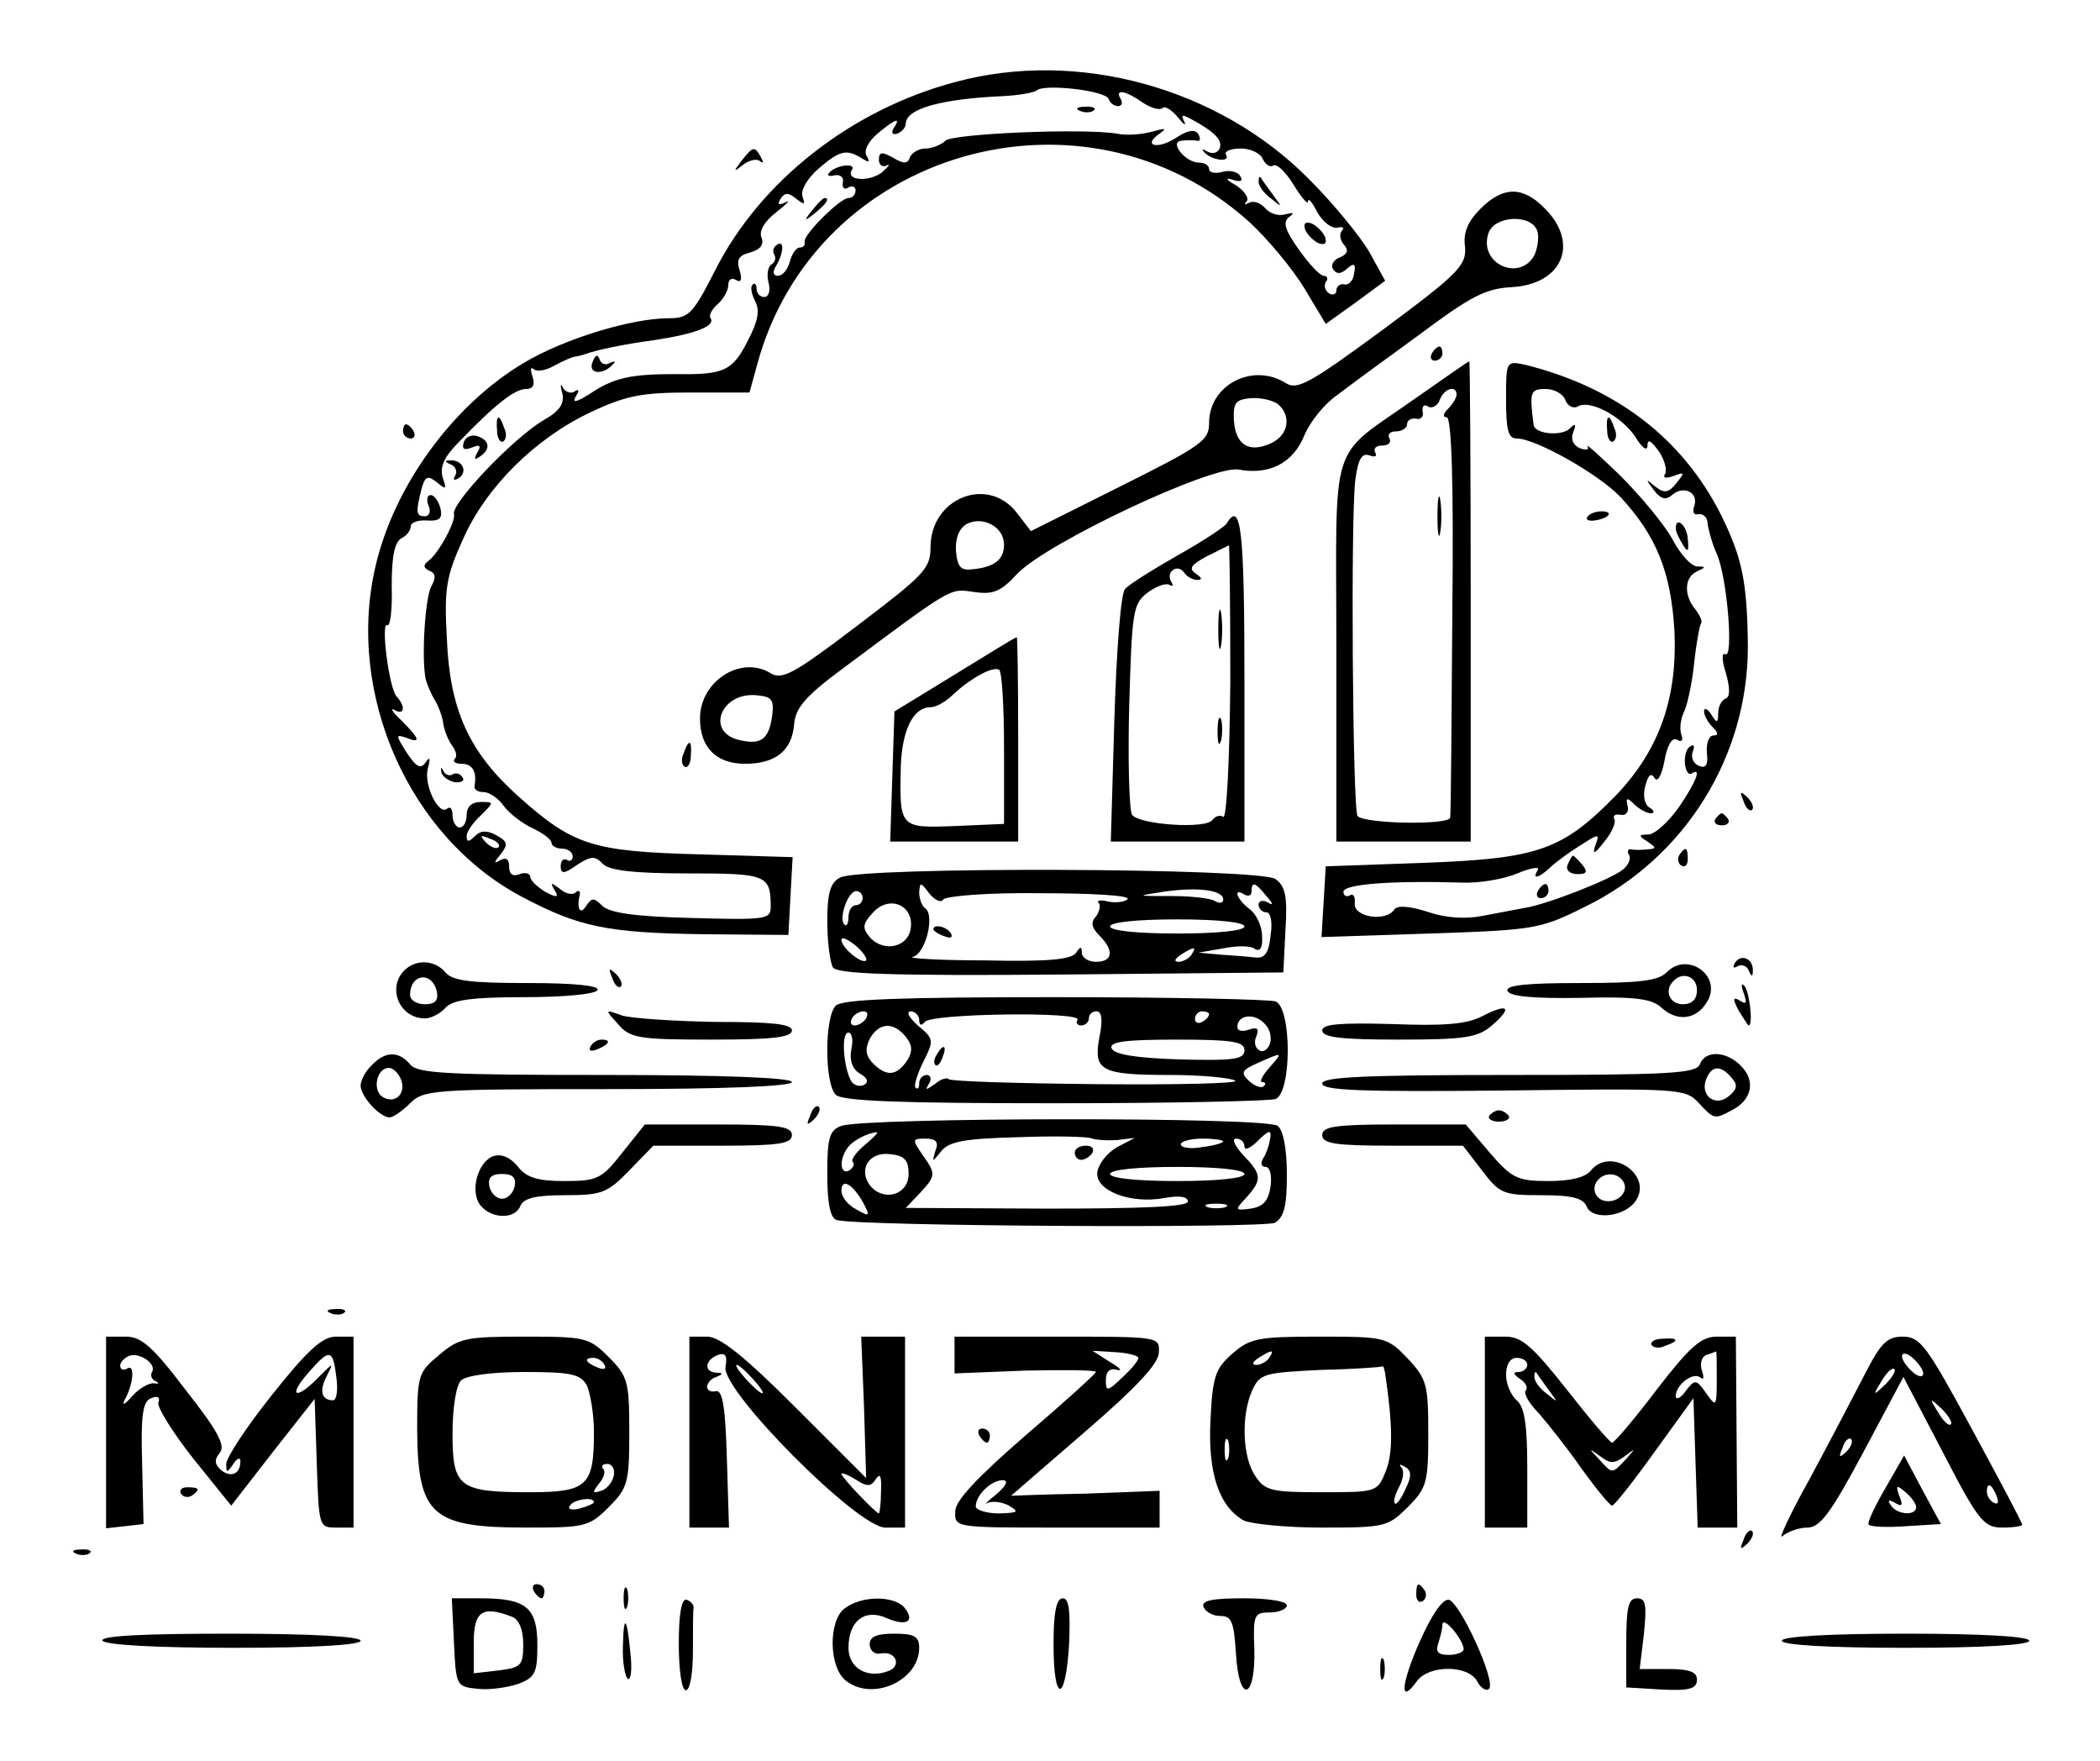
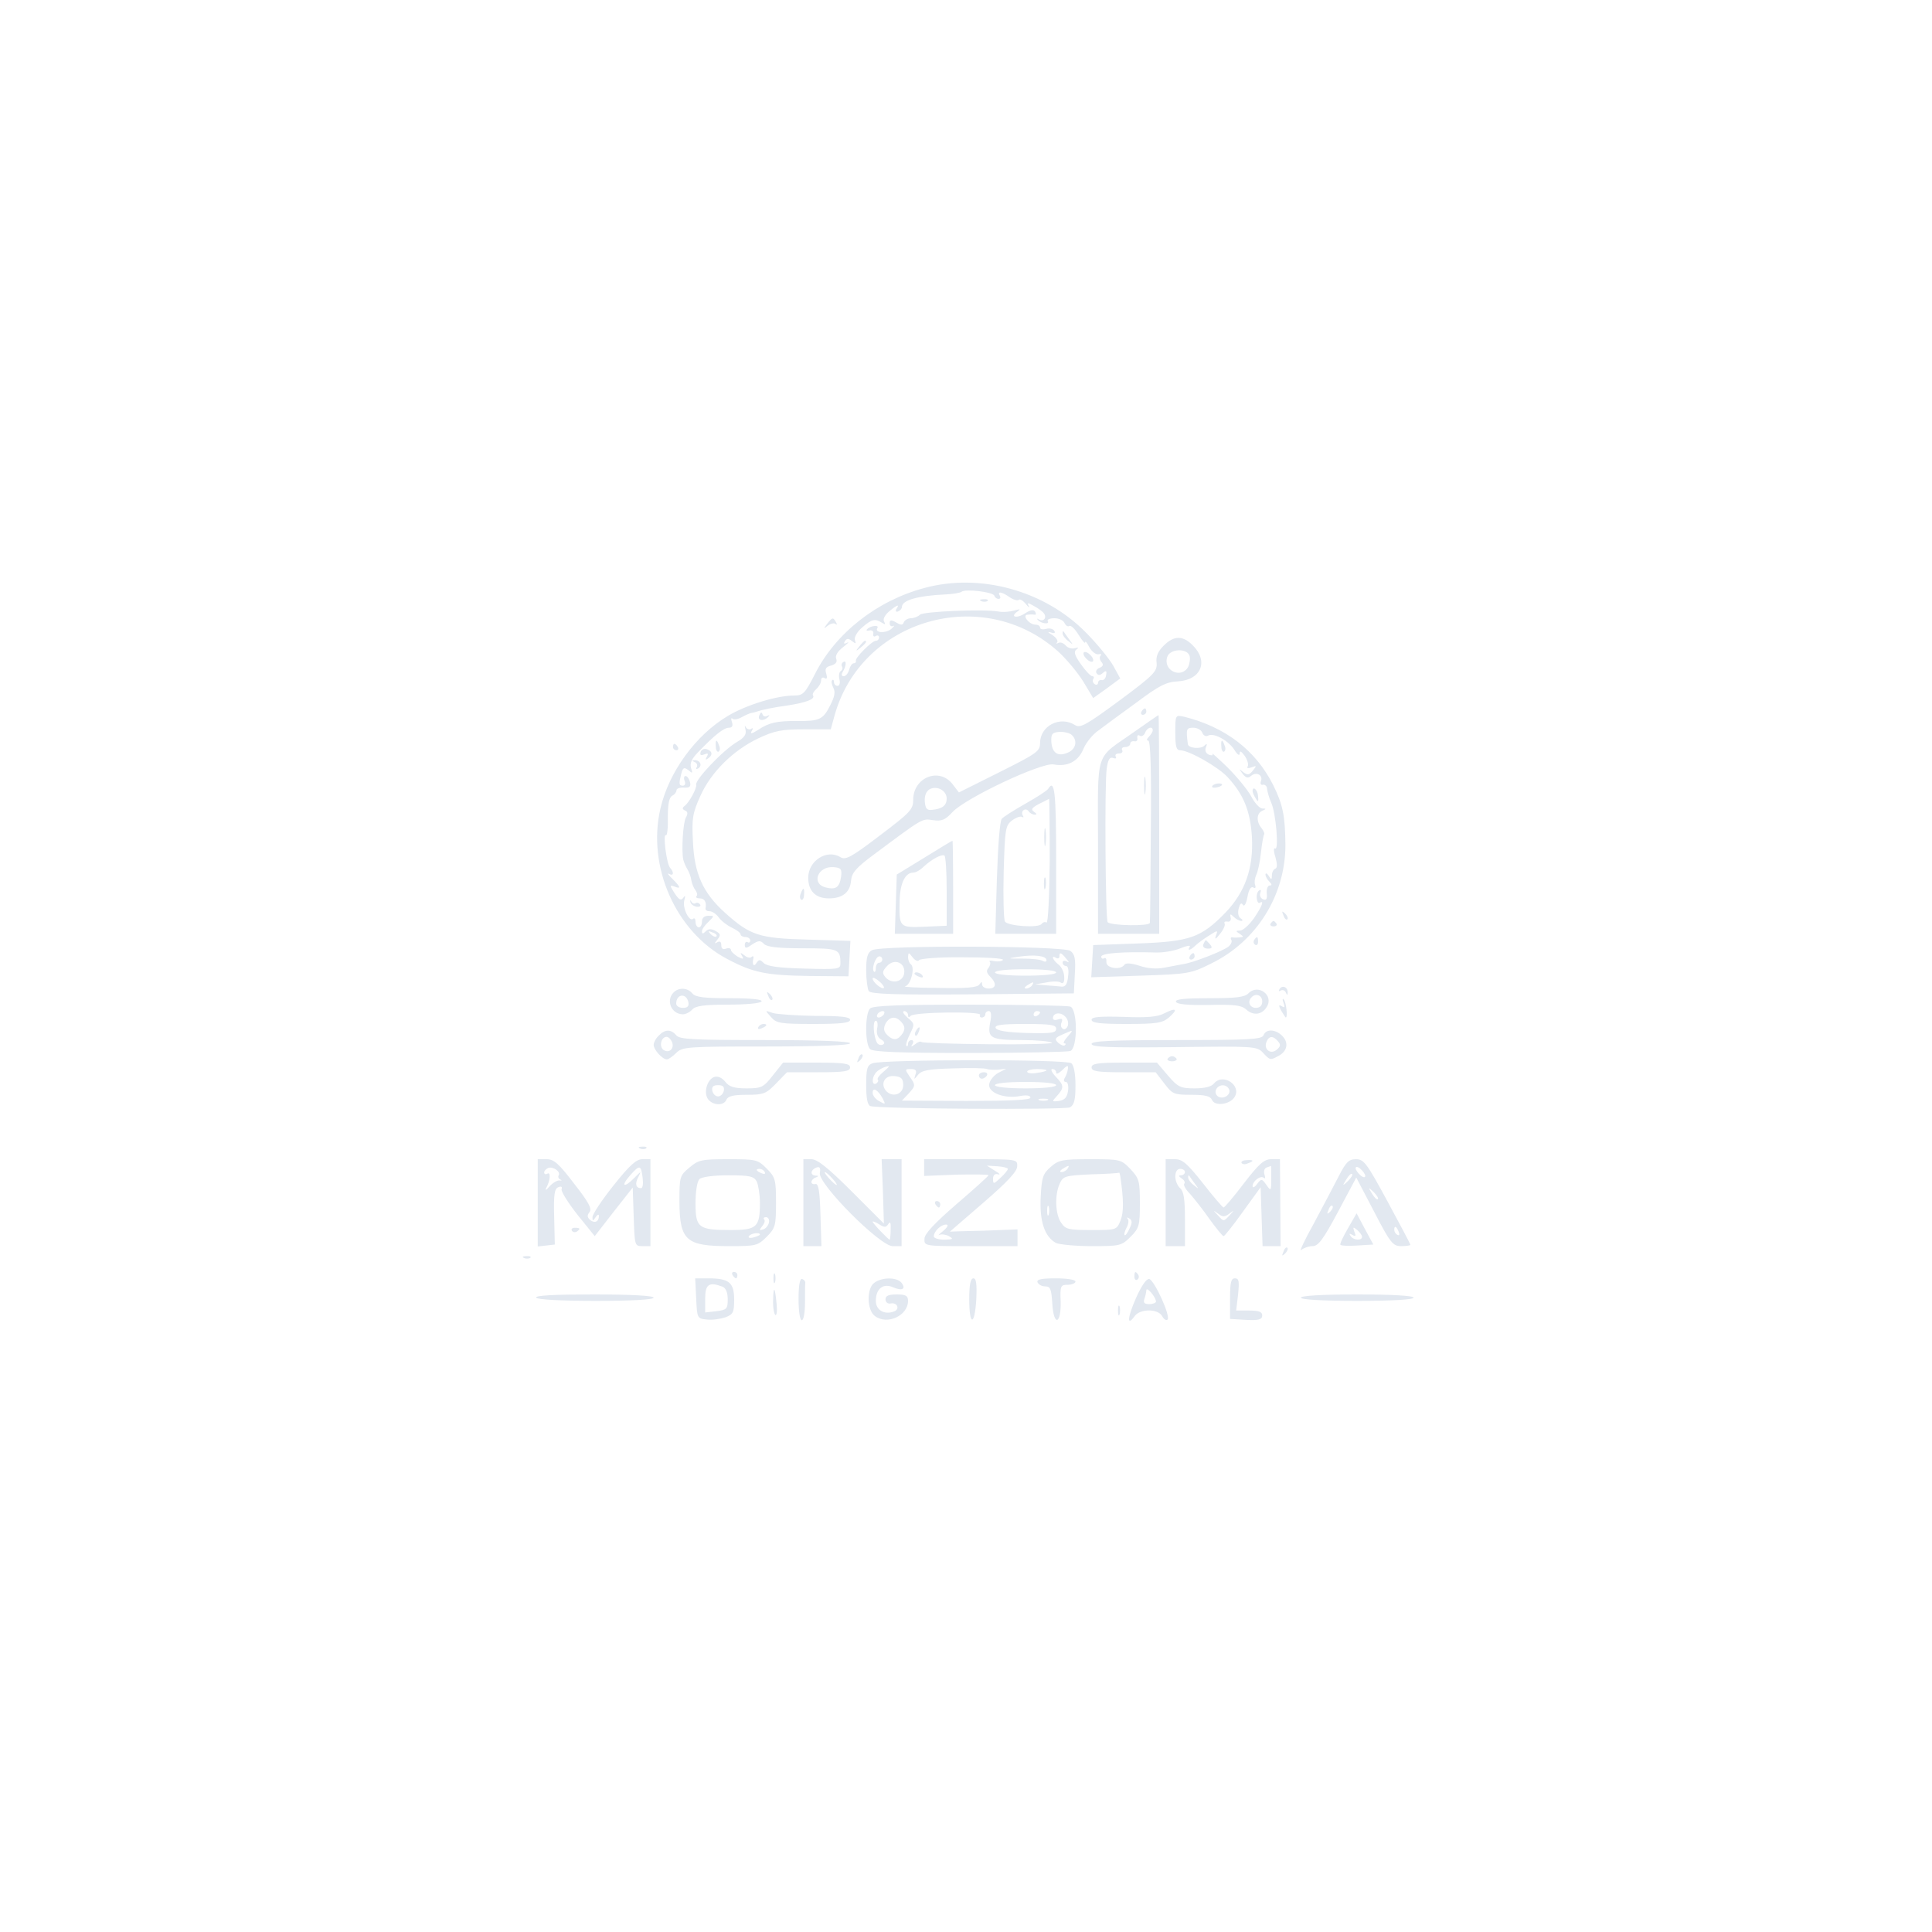
- <svg xmlns="http://www.w3.org/2000/svg" version="1.0" width="297pt" height="249pt" viewBox="152 171 297 249" preserveAspectRatio="xMidYMid meet">
-   <g transform="translate(0,600) scale(0.1,-0.1)" fill="#000000" stroke="none">
+ <svg xmlns="http://www.w3.org/2000/svg" version="1.0" width="600pt" height="600pt" viewBox="0 0 600 600" preserveAspectRatio="xMidYMid meet">
+   <g transform="translate(0,600) scale(0.1,-0.1)" fill="#E2E8F0" stroke="none">
    <path d="M2871 4174 c-147 -39 -276 -140 -340 -267 -31 -61 -37 -67 -65 -67 -53 0 -148 -29 -205 -63 -101 -60 -184 -175 -210 -288 -42 -181 48 -383 207 -467 81 -43 121 -51 257 -53 l120 -1 3 55 3 55 -133 4 c-151 4 -178 13 -256 83 -69 62 -96 122 -100 222 -4 71 -1 88 23 141 33 74 102 142 180 179 51 24 73 28 143 28 l82 0 11 40 c82 303 462 412 696 201 26 -24 61 -66 78 -94 l30 -50 42 30 42 31 -22 40 c-12 21 -50 68 -85 103 -128 130 -328 185 -501 138z m217 -24 c2 -6 8 -10 13 -10 6 0 7 5 4 10 -9 15 7 12 31 -5 12 -8 24 -11 28 -8 3 4 13 -2 22 -13 8 -10 12 -13 9 -6 -6 11 -3 11 16 0 13 -7 27 -17 31 -23 10 -13 -1 -27 -15 -19 -7 4 -8 3 -4 -1 10 -12 38 -15 31 -4 -3 5 6 9 21 9 14 0 28 -7 31 -15 4 -8 10 -12 15 -9 5 3 18 -10 29 -28 11 -18 20 -28 20 -23 0 6 6 -1 13 -15 8 -14 20 -23 28 -22 8 2 11 0 7 -4 -4 -4 -3 -13 2 -19 8 -9 6 -14 -5 -19 -9 -3 -13 -11 -10 -16 5 -8 11 -8 20 0 10 9 13 7 10 -7 -1 -10 -8 -17 -14 -15 -6 1 -11 -3 -11 -9 0 -5 -5 -7 -10 -4 -6 4 -8 11 -5 16 4 5 2 9 -3 9 -5 0 -21 17 -35 37 -20 28 -23 39 -14 46 8 6 7 7 -5 4 -9 -3 -22 1 -28 8 -7 8 -17 12 -24 8 -6 -3 -7 -2 -3 2 4 5 -3 15 -15 23 -14 8 -16 11 -5 8 11 -4 16 -2 11 5 -3 6 -15 9 -25 6 -11 -3 -19 -1 -19 4 0 5 -6 9 -14 9 -20 0 -43 30 -25 31 8 1 18 1 22 0 5 -1 5 3 2 9 -5 8 -15 6 -32 -5 -26 -17 -48 -11 -23 6 11 8 8 8 -10 3 -14 -4 -36 -6 -50 -3 -49 8 -233 0 -243 -10 -6 -6 -19 -11 -28 -11 -10 0 -19 -6 -22 -12 -3 -10 -9 -10 -24 -1 -16 9 -20 8 -20 -3 0 -7 5 -11 11 -8 6 3 3 -1 -7 -10 -19 -14 -52 -11 -42 4 6 10 -22 7 -32 -4 -4 -4 -1 -6 7 -4 8 2 14 -3 12 -10 -1 -8 2 -11 8 -7 5 3 10 1 10 -4 0 -6 -4 -11 -10 -11 -12 0 -65 -53 -62 -62 1 -5 -2 -8 -7 -8 -5 0 -11 -9 -14 -20 -3 -11 -10 -20 -17 -20 -6 0 -8 5 -3 13 11 18 13 38 2 31 -5 -3 -7 -9 -4 -14 3 -5 1 -11 -4 -14 -5 -3 -7 -15 -4 -26 3 -11 0 -20 -6 -20 -6 0 -11 5 -11 12 0 6 -3 9 -6 5 -3 -3 -1 -13 4 -23 7 -13 4 -28 -10 -55 -22 -44 -34 -49 -103 -48 -63 0 -87 -5 -121 -28 -19 -12 -25 -13 -20 -4 6 9 5 12 -2 7 -5 -3 -13 0 -16 6 -3 7 -4 4 -1 -7 4 -15 -3 -26 -26 -39 -44 -26 -131 -118 -127 -133 3 -10 -22 -56 -36 -66 -8 -6 -7 -10 1 -14 9 -3 10 -10 3 -22 -9 -17 -14 -102 -8 -131 2 -8 8 -22 13 -30 5 -8 11 -24 12 -34 2 -11 8 -25 13 -31 5 -7 7 -15 3 -18 -3 -4 1 -7 10 -7 15 0 22 -11 18 -32 0 -5 5 -8 13 -8 8 0 21 -9 28 -19 8 -11 26 -25 41 -32 15 -7 27 -16 27 -21 0 -4 7 -8 15 -8 8 0 15 -5 15 -11 0 -5 -4 -8 -8 -5 -5 3 -9 -1 -9 -9 0 -11 5 -11 23 2 20 13 26 13 37 1 10 -9 44 -13 120 -13 111 0 117 -2 117 -47 0 -18 -6 -19 -112 -16 -80 2 -115 7 -126 17 -12 12 -15 12 -23 0 -8 -13 -14 -5 -9 16 1 5 -2 7 -6 3 -4 -4 -14 -2 -22 5 -13 10 -14 9 -8 -1 7 -11 4 -12 -13 -3 -11 7 -21 16 -21 21 0 5 -7 7 -15 4 -10 -4 -15 0 -15 11 0 10 -4 13 -12 9 -10 -6 -10 -4 0 8 11 14 10 18 -6 27 -13 7 -22 7 -30 -1 -9 -9 -12 -9 -12 0 0 6 9 19 20 29 19 19 19 19 0 19 -13 0 -20 -7 -20 -18 0 -10 -4 -18 -10 -18 -5 0 -10 8 -10 17 0 9 -3 13 -7 10 -12 -12 -34 33 -28 56 4 15 3 18 -3 9 -7 -10 -13 -7 -27 14 -15 24 -16 26 -1 21 22 -9 20 -2 -6 24 -13 12 -17 19 -10 15 14 -8 16 5 3 19 -11 12 -23 108 -13 101 4 -2 7 23 6 56 0 41 4 62 14 67 8 4 13 12 13 17 0 5 10 9 23 8 18 -1 22 3 19 17 -3 11 -9 19 -14 19 -5 0 -6 -7 -3 -15 4 -8 1 -15 -5 -15 -13 0 -13 6 -5 38 5 19 9 20 22 10 13 -11 14 -10 8 7 -4 15 2 29 23 50 51 53 79 75 95 75 10 0 13 6 9 18 -3 9 -3 14 2 10 4 -4 17 -2 29 5 11 6 26 13 31 13 6 1 12 3 15 4 14 5 50 13 95 19 59 9 87 20 80 31 -3 4 2 13 10 20 8 7 15 19 15 27 0 8 5 11 11 7 7 -4 9 0 5 14 -5 15 -1 21 15 25 14 4 20 11 16 21 -4 9 4 23 21 36 15 12 21 18 13 14 -10 -5 -12 -3 -7 5 6 9 11 9 22 0 12 -9 13 -9 9 3 -3 8 6 25 22 39 30 26 40 29 62 15 10 -6 12 -6 7 3 -5 7 1 20 15 32 25 21 34 24 23 8 -4 -7 -2 -10 5 -8 7 3 12 9 12 14 0 21 49 35 136 39 23 1 45 5 49 8 10 10 98 0 102 -12z m-863 -1058 c-3 -3 -11 0 -18 7 -9 10 -8 11 6 5 10 -3 15 -9 12 -12z" />
    <path d="M3048 4133 c7 -3 16 -2 19 1 4 3 -2 6 -13 5 -11 0 -14 -3 -6 -6z" />
    <path d="M3300 4033 c0 -6 8 -17 18 -24 16 -13 16 -13 2 6 -8 11 -16 22 -17 24 -2 2 -3 0 -3 -6z" />
    <path d="M2669 3993 c-13 -16 -12 -17 4 -4 16 13 21 21 13 21 -2 0 -10 -8 -17 -17z" />
    <path d="M3366 3965 c3 -7 12 -16 19 -19 9 -3 12 0 9 9 -3 7 -12 16 -19 19 -9 3 -12 0 -9 -9z" />
    <path d="M2358 3778 c-7 -17 15 -19 29 -3 4 4 3 5 -4 2 -6 -4 -13 -2 -15 5 -3 8 -6 6 -10 -4z" />
    <path d="M2223 3681 c0 -11 5 -18 9 -15 4 3 5 11 1 19 -7 21 -12 19 -10 -4z" />
    <path d="M2176 3665 c-3 -10 0 -12 11 -8 12 5 14 3 8 -7 -5 -9 -4 -11 3 -6 16 10 15 23 -2 29 -8 3 -17 0 -20 -8z" />
    <path d="M2158 3633 c6 -2 9 -10 6 -15 -4 -7 -2 -8 5 -4 13 9 5 26 -12 25 -9 0 -8 -2 1 -6z" />
    <path d="M2144 3199 c1 -7 10 -13 19 -15 9 -1 15 2 11 7 -3 5 -9 7 -14 4 -4 -3 -11 0 -13 5 -3 6 -4 5 -3 -1z" />
    <path d="M2569 4063 c-12 -16 -12 -17 2 -6 9 7 20 9 24 5 5 -4 5 -1 1 6 -9 16 -11 15 -27 -5z" />
    <path d="M3614 3995 c-18 -18 -25 -34 -22 -54 2 -26 -8 -37 -116 -117 -102 -75 -121 -86 -137 -76 -47 30 -109 -2 -109 -56 0 -25 -10 -32 -126 -90 l-126 -63 -20 26 c-41 53 -122 21 -122 -49 0 -30 -9 -39 -104 -111 -88 -67 -106 -77 -122 -67 -42 26 -100 -11 -100 -64 0 -41 23 -64 64 -64 43 0 66 19 69 55 2 24 15 40 72 82 153 114 148 111 182 106 27 -4 38 0 61 25 41 44 277 155 314 148 43 -8 77 9 93 49 8 19 29 45 47 57 17 13 70 52 117 86 71 53 92 64 129 66 72 4 96 62 47 111 -31 32 -59 32 -91 0z m80 -31 c3 -8 1 -24 -4 -35 -21 -38 -79 -12 -65 31 8 25 60 28 69 4z m-366 -246 c19 -17 14 -44 -11 -55 -31 -14 -50 -2 -52 34 -1 24 3 28 24 30 14 1 32 -3 39 -9z m-388 -198 c0 -21 -13 -32 -45 -35 -16 -2 -21 3 -23 26 -1 18 4 31 15 38 23 12 53 -4 53 -29z m-328 -243 c-5 -33 -16 -41 -48 -33 -46 12 -24 67 25 63 23 -2 26 -6 23 -30z" />
    <path d="M3545 3790 c-3 -5 -1 -10 4 -10 6 0 11 5 11 10 0 6 -2 10 -4 10 -3 0 -8 -4 -11 -10z" />
    <path d="M3525 3729 c-128 -91 -115 -49 -115 -359 l0 -270 95 0 95 0 0 340 c0 187 -1 340 -2 339 -2 0 -34 -23 -73 -50z m55 3 c0 -4 -5 -13 -12 -20 -7 -7 -8 -12 -2 -12 7 0 10 -93 8 -277 -1 -153 -2 -283 -3 -289 -1 -11 -120 -9 -131 2 -7 7 -10 430 -3 477 4 28 9 37 20 33 8 -3 11 -1 8 4 -3 6 1 10 10 10 9 0 13 5 10 10 -3 6 1 10 9 10 9 0 16 5 16 10 0 6 6 9 13 8 6 -2 11 3 9 10 -1 8 2 11 8 7 5 -3 13 1 16 9 6 17 24 22 24 8z" />
    <path d="M3553 3560 c0 -25 2 -35 4 -22 2 12 2 32 0 45 -2 12 -4 2 -4 -23z" />
    <path d="M3650 3725 c0 -43 3 -55 15 -55 27 0 117 -51 147 -83 50 -54 71 -105 76 -187 5 -96 -21 -170 -82 -234 -76 -78 -110 -90 -271 -96 l-140 -5 -3 -50 -3 -50 153 5 c148 5 156 6 220 38 141 69 230 212 230 368 -1 92 -8 125 -38 186 -55 109 -149 180 -276 212 -28 6 -28 6 -28 -49z m84 -1 c3 -8 11 -12 17 -9 17 11 63 -14 82 -43 9 -15 17 -21 17 -12 0 10 5 7 16 -8 8 -12 12 -26 9 -32 -4 -6 1 -7 12 -3 16 6 16 5 4 -10 -11 -14 -17 -15 -30 -5 -14 12 -14 11 -2 -5 10 -13 17 -15 27 -6 16 13 37 2 30 -17 -3 -8 0 -13 6 -11 7 1 13 -5 13 -13 1 -8 6 -28 13 -43 15 -34 24 -150 12 -142 -5 3 -5 -9 1 -27 6 -22 6 -34 -1 -36 -5 -2 -10 -11 -10 -20 0 -15 -2 -15 -10 -2 -5 8 -10 10 -10 4 0 -5 5 -15 12 -22 8 -8 9 -12 1 -12 -6 0 -10 -11 -9 -24 2 -17 -1 -23 -11 -19 -8 3 -12 12 -9 20 3 8 2 11 -3 8 -6 -3 -9 -14 -8 -25 1 -10 5 -16 9 -14 15 10 8 -10 -18 -48 -15 -21 -34 -38 -43 -38 -14 0 -14 -2 -1 -10 13 -9 13 -10 0 -11 -8 -1 -19 -1 -23 0 -5 1 -6 -3 -3 -8 3 -5 -1 -14 -8 -20 -16 -14 -111 -51 -141 -55 -11 -2 -37 -7 -58 -11 -25 -5 -53 -3 -79 6 -25 8 -42 9 -46 3 -12 -18 -57 -11 -56 8 1 10 -2 15 -7 12 -5 -3 -9 0 -9 5 0 11 69 16 168 13 24 -1 59 5 78 13 19 8 32 10 29 5 -9 -14 1 -12 17 3 7 7 26 21 42 31 28 18 29 18 22 0 -4 -13 -1 -12 13 6 11 13 17 28 14 32 -2 5 1 7 9 6 7 -2 12 4 10 12 -3 12 -1 13 9 3 7 -7 18 -13 24 -13 5 0 5 4 -2 8 -7 4 -10 17 -6 31 4 15 8 19 13 11 4 -7 10 3 14 24 4 23 11 34 18 30 6 -4 9 -1 6 7 -3 8 -1 22 3 31 5 9 12 41 15 70 3 29 8 55 10 57 2 2 -2 11 -8 19 -17 20 -16 46 2 54 13 6 13 7 0 7 -9 1 -24 18 -35 39 -11 20 -44 60 -73 89 -29 28 -50 47 -47 42 3 -5 -1 -6 -10 -3 -10 4 -14 13 -10 23 5 12 3 13 -5 5 -11 -11 -49 -8 -51 5 -6 47 -5 51 17 51 12 0 25 -7 28 -16z" />
    <path d="M3793 3681 c0 -11 5 -18 9 -15 4 3 5 11 1 19 -7 21 -12 19 -10 -4z" />
    <path d="M3890 3543 c0 -5 5 -15 10 -23 7 -12 9 -10 7 8 -1 19 -17 33 -17 15z" />
    <path d="M3737 3067 c-3 -7 3 -13 14 -13 13 0 15 3 7 13 -6 7 -12 13 -13 13 -2 0 -5 -6 -8 -13z" />
    <path d="M3695 3030 c-3 -5 -1 -10 4 -10 6 0 11 5 11 10 0 6 -2 10 -4 10 -3 0 -8 -4 -11 -10z" />
    <path d="M2090 3680 c0 -5 5 -10 11 -10 5 0 7 5 4 10 -3 6 -8 10 -11 10 -2 0 -4 -4 -4 -10z" />
    <path d="M3765 3559 c-3 -4 2 -6 10 -5 21 3 28 13 10 13 -9 0 -18 -4 -20 -8z" />
    <path d="M3255 3550 c-3 -5 -35 -26 -69 -45 -35 -20 -69 -41 -75 -48 -6 -7 -12 -88 -15 -185 l-5 -172 94 0 95 0 0 230 c0 211 -5 253 -25 220z m5 -225 c-1 -107 -5 -193 -10 -190 -5 3 -11 1 -15 -4 -8 -14 -105 -7 -114 7 -4 7 -6 76 -4 154 4 133 5 144 26 160 12 9 26 14 31 11 5 -3 6 -1 2 5 -3 6 -2 13 3 16 5 4 12 2 16 -4 3 -5 12 -10 18 -10 8 0 7 3 -2 9 -10 7 -7 12 15 24 16 8 30 15 32 16 1 1 2 -87 2 -194z" />
    <path d="M3243 3400 c0 -25 2 -35 4 -22 2 12 2 32 0 45 -2 12 -4 2 -4 -23z" />
    <path d="M3242 3255 c0 -16 2 -22 5 -12 2 9 2 23 0 30 -3 6 -5 -1 -5 -18z" />
    <path d="M2870 3336 l-85 -52 -3 -92 -3 -92 91 0 90 0 0 145 c0 80 -1 145 -2 144 -2 0 -41 -24 -88 -53z m70 -104 l0 -107 -69 -3 c-79 -3 -79 -3 -77 85 2 52 18 83 42 83 8 0 22 8 32 18 26 24 56 40 65 35 4 -2 7 -52 7 -111z" />
    <path d="M2487 3225 c-4 -8 -3 -16 1 -19 4 -3 9 4 9 15 2 23 -3 25 -10 4z" />
    <path d="M3986 3157 c3 -10 9 -15 12 -12 3 3 0 11 -7 18 -10 9 -11 8 -5 -6z" />
    <path d="M3946 3132 c-3 -5 1 -9 9 -9 8 0 12 4 9 9 -3 4 -7 8 -9 8 -2 0 -6 -4 -9 -8z" />
    <path d="M3895 3081 c-3 -5 -2 -12 3 -15 5 -3 9 1 9 9 0 17 -3 19 -12 6z" />
    <path d="M2708 3049 c-14 -7 -18 -23 -18 -62 0 -29 4 -58 8 -65 7 -9 78 -12 323 -10 l314 3 3 60 c3 47 0 62 -14 72 -22 16 -589 18 -616 2z m146 -31 c3 5 64 10 136 9 71 0 127 -3 125 -8 -3 -4 -15 -6 -27 -4 -11 3 -18 2 -14 -2 3 -3 1 -12 -4 -19 -8 -8 -6 -16 5 -27 21 -21 19 -37 -5 -37 -11 0 -20 6 -20 13 0 9 -2 9 -8 0 -6 -10 -42 -13 -128 -11 -65 0 -112 3 -103 5 18 4 32 60 17 69 -4 3 -8 13 -8 22 1 15 2 15 14 -1 8 -10 17 -14 20 -9z m396 0 c0 -5 -5 -6 -12 -2 -6 4 -34 7 -62 7 -49 0 -50 0 -11 6 47 7 85 3 85 -11z m61 5 c10 -11 10 -14 2 -9 -7 4 -13 2 -13 -3 0 -6 5 -11 11 -11 6 0 9 -14 6 -32 -2 -24 -8 -33 -20 -32 -9 1 -32 3 -49 4 l-33 3 35 6 c19 4 40 4 45 -1 7 -4 11 2 10 18 0 14 -8 31 -17 38 -19 14 -25 32 -8 21 6 -3 10 -1 10 4 0 15 5 14 21 -6z m-571 -3 c0 -5 -4 -10 -10 -10 -5 0 -10 -7 -10 -17 0 -9 -3 -14 -6 -10 -8 8 5 47 17 47 5 0 9 -4 9 -10z m68 -43 c-4 -27 -39 -34 -58 -12 -11 13 -10 19 5 35 23 25 58 10 53 -23z m472 3 c0 -6 -38 -10 -95 -10 -57 0 -95 4 -95 10 0 6 38 10 95 10 57 0 95 -4 95 -10z m-535 -48 c-6 -6 -35 18 -35 29 0 5 9 1 20 -8 11 -9 17 -19 15 -21z m460 8 c-3 -5 -12 -10 -18 -10 -7 0 -6 4 3 10 19 12 23 12 15 0z" />
    <path d="M2840 2976 c0 -2 7 -7 16 -10 8 -3 12 -2 9 4 -6 10 -25 14 -25 6z" />
    <path d="M3974 2929 c-4 -7 -3 -9 4 -5 5 3 13 0 15 -6 4 -9 6 -10 6 -1 1 17 -16 25 -25 12z" />
    <path d="M2092 2918 c-25 -25 -7 -68 29 -68 9 0 22 7 29 15 10 11 36 15 111 15 54 0 101 4 104 10 4 6 -31 10 -98 10 -81 0 -107 3 -117 15 -15 18 -42 19 -58 3z m46 -31 c2 -12 -3 -17 -17 -17 -12 0 -21 6 -21 13 0 31 32 34 38 4z" />
    <path d="M3877 2915 c-12 -12 -39 -15 -122 -15 -75 0 -106 -3 -103 -11 3 -8 36 -11 102 -10 79 2 102 -1 116 -14 22 -20 49 -17 64 8 23 36 -27 73 -57 42z m43 -25 c0 -13 -7 -20 -20 -20 -19 0 -27 20 -13 33 13 14 33 6 33 -13z" />
    <path d="M2386 2907 c3 -10 9 -15 12 -12 3 3 0 11 -7 18 -10 9 -11 8 -5 -6z" />
    <path d="M3986 2886 c5 -14 4 -17 -5 -11 -10 6 -11 3 -2 -14 7 -11 13 -21 14 -21 7 0 1 49 -6 56 -4 5 -5 0 -1 -10z" />
    <path d="M2702 2868 c-16 -16 -16 -110 0 -126 9 -9 91 -12 309 -12 164 0 304 3 313 6 23 9 23 129 0 138 -9 3 -149 6 -313 6 -218 0 -300 -3 -309 -12z m43 -18 c-3 -5 -11 -10 -16 -10 -6 0 -7 5 -4 10 3 6 11 10 16 10 6 0 7 -4 4 -10z m75 -2 c0 -8 3 -9 8 -3 8 12 223 15 216 3 -3 -4 0 -8 5 -8 6 0 11 5 11 10 0 6 5 10 11 10 7 0 9 -12 4 -36 -9 -48 1 -54 100 -54 44 0 85 -4 92 -8 6 -4 -81 -6 -194 -5 -113 1 -208 4 -211 7 -3 3 -12 0 -20 -7 -13 -9 -14 -9 -8 1 4 6 2 12 -3 12 -6 0 -11 -5 -11 -12 0 -6 -2 -9 -5 -6 -3 2 2 19 11 37 15 30 15 32 -8 51 -12 11 -17 19 -10 20 6 0 12 -6 12 -12z m410 8 c0 -3 -4 -8 -10 -11 -5 -3 -10 -1 -10 4 0 6 5 11 10 11 6 0 10 -2 10 -4z m86 -42 c-3 -8 -10 -13 -15 -9 -6 3 -8 12 -4 20 4 11 1 13 -11 9 -9 -3 -16 -2 -16 4 0 17 24 20 38 5 8 -7 11 -20 8 -29z m-515 10 c9 -11 10 -20 3 -32 -15 -23 -29 -25 -48 -7 -12 12 -13 21 -6 36 13 23 33 25 51 3z m-77 -18 c-3 -16 2 -28 12 -34 11 -6 13 -12 6 -16 -6 -3 -14 -1 -18 5 -11 19 -15 69 -4 69 5 0 7 -11 4 -24z m556 -1 c0 -13 -15 -15 -92 -13 -62 2 -93 7 -96 16 -3 9 20 12 92 12 80 0 96 -3 96 -15z m35 -25 c-10 -11 -14 -20 -10 -20 5 0 6 -3 2 -6 -3 -3 -12 0 -20 7 -13 12 -11 16 12 26 36 16 36 16 16 -7z" />
    <path d="M2845 2799 c-4 -6 -5 -12 -2 -15 2 -3 7 2 10 11 7 17 1 20 -8 4z" />
    <path d="M3616 2853 c-21 -11 -53 -14 -127 -11 -74 2 -99 0 -99 -9 0 -10 28 -13 108 -13 95 0 112 3 132 20 30 26 23 32 -14 13z" />
    <path d="M2394 2842 c17 -20 29 -22 133 -22 84 0 113 3 113 13 0 9 -28 12 -107 12 -60 1 -119 5 -133 9 -25 9 -25 9 -6 -12z" />
    <path d="M2355 2810 c-3 -6 1 -7 9 -4 18 7 21 14 7 14 -6 0 -13 -4 -16 -10z" />
    <path d="M2046 2784 c-9 -8 -16 -22 -16 -29 0 -15 27 -45 41 -45 5 0 18 9 29 20 19 19 33 20 280 20 167 0 260 4 260 10 0 6 -95 10 -264 10 -222 0 -266 2 -276 15 -16 19 -35 19 -54 -1z m41 -20 c8 -20 -8 -36 -26 -25 -15 10 -8 41 9 41 6 0 13 -7 17 -16z" />
    <path d="M3924 2785 c-5 -13 -45 -15 -270 -15 -205 0 -264 -3 -264 -12 0 -10 56 -12 256 -10 248 3 257 3 276 -17 22 -24 23 -24 47 -11 28 14 34 40 15 61 -21 23 -52 25 -60 4z m45 -19 c9 -10 8 -16 -4 -26 -19 -16 -41 1 -32 24 8 20 21 20 36 2z" />
    <path d="M2666 2713 c-6 -14 -5 -15 5 -6 7 7 10 15 7 18 -3 3 -9 -2 -12 -12z" />
    <path d="M3626 2712 c-2 -4 4 -8 14 -8 10 0 16 4 14 8 -3 4 -9 8 -14 8 -5 0 -11 -4 -14 -8z" />
    <path d="M2710 2698 c-17 -6 -20 -17 -20 -68 0 -40 4 -62 13 -65 27 -9 603 -12 620 -4 13 8 17 23 17 68 0 36 -5 63 -13 69 -15 13 -584 12 -617 0z m33 -27 c-12 -10 -20 -21 -17 -24 3 -3 1 -8 -5 -12 -12 -7 -15 14 -3 31 6 10 28 22 42 23 3 0 -5 -8 -17 -18z m357 7 l25 3 -25 -13 c-14 -8 -26 -23 -28 -35 -4 -26 46 -46 95 -37 21 4 33 2 33 -5 0 -7 -60 -10 -199 -10 l-200 1 20 21 c23 25 23 27 3 55 -14 21 -14 22 5 22 15 0 19 -5 14 -17 -5 -17 -5 -17 8 -1 11 14 33 18 109 20 52 2 100 1 105 -2 6 -2 21 -3 35 -2z m216 0 c-1 -7 -5 -19 -9 -25 -5 -8 -3 -13 3 -13 6 0 9 -12 7 -27 -3 -21 -10 -29 -28 -32 -23 -3 -23 -2 -6 16 22 25 22 32 -5 60 -12 13 -16 23 -10 23 7 0 12 -5 12 -11 0 -6 7 -3 16 5 19 19 23 20 20 4z m-66 -2 c0 -2 -13 -6 -30 -8 -16 -3 -30 -1 -30 4 0 4 14 8 30 8 17 0 30 -2 30 -4z m-445 -46 c0 -29 -34 -40 -54 -17 -18 23 -2 49 28 45 20 -2 26 -8 26 -28z m475 0 c0 -6 -38 -10 -95 -10 -57 0 -95 4 -95 10 0 6 38 10 95 10 57 0 95 -4 95 -10z m-539 -41 c10 -19 9 -20 -10 -9 -12 6 -21 18 -21 26 0 19 16 10 31 -17z m512 -6 c-7 -2 -19 -2 -25 0 -7 3 -2 5 12 5 14 0 19 -2 13 -5z" />
    <path d="M3040 2660 c0 -5 4 -10 9 -10 6 0 13 5 16 10 3 6 -1 10 -9 10 -9 0 -16 -4 -16 -10z" />
    <path d="M2400 2660 c-29 -37 -35 -40 -82 -40 -38 0 -54 5 -66 21 -11 13 -23 18 -35 14 -22 -9 -33 -51 -17 -70 16 -19 49 -19 56 0 5 11 22 15 63 15 52 0 60 3 91 35 l34 35 98 0 c80 0 98 3 98 15 0 12 -18 15 -104 15 l-104 0 -32 -40z m-152 -47 c-2 -10 -10 -18 -18 -18 -8 0 -16 8 -18 18 -2 12 3 17 18 17 15 0 20 -5 18 -17z" />
    <path d="M3390 2685 c0 -12 18 -15 99 -15 l100 0 27 -35 c25 -33 30 -35 84 -35 43 0 59 -4 64 -16 8 -20 55 -15 70 9 23 36 -36 76 -64 42 -8 -10 -29 -15 -60 -15 -44 0 -52 4 -83 40 l-34 40 -101 0 c-84 0 -102 -3 -102 -15z m426 -66 c9 -15 -11 -33 -30 -26 -9 4 -13 13 -10 22 7 17 30 20 40 4z" />
    <path d="M1988 2433 c7 -3 16 -2 19 1 4 3 -2 6 -13 5 -11 0 -14 -3 -6 -6z" />
    <path d="M1670 2264 l0 -135 27 3 26 3 -2 86 c-2 69 1 88 13 92 9 4 13 1 10 -6 -2 -7 20 -42 49 -79 l54 -67 59 76 59 75 3 -91 c3 -89 3 -91 27 -91 l25 0 0 135 0 135 -25 0 c-19 0 -40 -19 -90 -82 -36 -45 -65 -89 -65 -98 0 -13 1 -13 10 0 5 8 10 10 10 4 0 -18 -13 -24 -27 -13 -10 9 -10 15 -2 25 8 10 -3 31 -48 88 -47 62 -63 76 -85 76 l-28 0 0 -136z m65 86 c-3 -5 0 -11 5 -13 6 -3 5 -4 -2 -3 -7 1 -21 -7 -31 -18 -10 -12 -15 -14 -11 -6 13 23 15 52 4 45 -5 -3 -10 -2 -10 4 0 5 6 11 13 14 15 5 39 -12 32 -23z m261 -10 c2 -16 0 -30 -5 -30 -16 0 -20 13 -9 34 10 20 10 20 -11 -1 -33 -34 -45 -28 -14 7 30 34 34 33 39 -10z" />
    <path d="M2141 2374 c-30 -25 -31 -28 -31 -107 1 -120 21 -137 155 -137 82 0 88 1 116 29 27 27 29 35 29 106 0 71 -2 79 -29 106 -28 28 -33 29 -119 29 -83 0 -93 -2 -121 -26z m234 -14 c3 -6 -1 -7 -9 -4 -18 7 -21 14 -7 14 6 0 13 -4 16 -10z m-25 -29 c5 -11 10 -41 10 -66 0 -76 -9 -85 -91 -85 -100 0 -109 7 -109 83 0 36 5 68 12 75 7 7 43 12 90 12 66 0 79 -3 88 -19z m38 -128 c-2 -9 -10 -19 -18 -21 -12 -4 -13 -3 -3 10 7 8 10 18 6 21 -3 4 -1 7 6 7 7 0 11 -8 9 -17z m-28 -37 c0 -2 -9 -6 -20 -9 -11 -3 -18 -1 -14 4 5 9 34 13 34 5z" />
    <path d="M2495 2265 l0 -135 28 0 28 0 -3 98 c-2 71 -6 96 -15 95 -7 -2 -13 1 -13 6 0 5 6 12 13 14 10 4 10 6 0 6 -18 1 -16 18 2 25 11 4 14 -1 11 -17 -5 -34 187 -227 226 -227 l28 0 0 135 0 135 -31 0 -31 0 4 -100 3 -100 -100 100 c-73 73 -107 100 -125 100 l-25 0 0 -135z m90 75 c10 -11 16 -20 13 -20 -3 0 -13 9 -23 20 -10 11 -16 20 -13 20 3 0 13 -9 23 -20z m174 -141 c6 9 8 3 7 -18 0 -17 -2 -31 -3 -31 -4 0 -53 51 -53 56 0 2 9 -1 20 -8 17 -11 22 -10 29 1z" />
    <path d="M2870 2374 l0 -26 100 4 c55 1 100 1 100 -2 -1 -3 -45 -43 -100 -90 -68 -59 -99 -92 -99 -107 -1 -23 0 -23 144 -23 l145 0 0 26 0 26 -105 -4 c-58 -1 -105 -3 -105 -3 0 0 47 41 104 90 74 64 105 97 105 113 1 22 0 22 -144 22 l-145 0 0 -26z m260 -4 c0 -4 -10 -16 -23 -28 -21 -20 -23 -20 -23 -3 0 12 6 17 16 14 8 -2 4 3 -10 11 l-25 16 33 -2 c17 -1 32 -5 32 -8z m-201 -193 c-13 -10 -18 -16 -12 -12 7 3 21 1 30 -4 15 -9 13 -10 -14 -11 -18 0 -33 5 -33 10 0 16 22 37 38 37 9 0 5 -8 -9 -20z" />
    <path d="M3263 2376 c-24 -21 -28 -32 -31 -93 -4 -76 12 -123 47 -143 11 -5 61 -10 111 -10 88 0 93 1 121 29 27 27 29 35 29 104 0 69 -2 77 -29 106 -29 30 -31 31 -124 31 -87 0 -99 -2 -124 -24z m52 -6 c-3 -5 -12 -10 -18 -10 -7 0 -6 4 3 10 19 12 23 12 15 0z m164 -22 c11 -74 11 -113 1 -138 -12 -30 -13 -30 -91 -30 -69 0 -80 2 -93 22 -19 26 -21 87 -5 122 11 24 17 25 98 29 47 1 86 4 87 5 0 1 2 -4 3 -10z m-222 -120 c-3 -7 -5 -2 -5 12 0 14 2 19 5 13 2 -7 2 -19 0 -25z m251 -43 c-6 -14 -13 -23 -15 -21 -3 2 0 13 6 24 6 11 7 23 3 27 -4 5 -2 5 5 1 9 -5 10 -13 1 -31z" />
    <path d="M3620 2265 l0 -135 30 0 30 0 0 84 c0 62 -4 87 -15 96 -8 7 -15 23 -15 36 0 15 6 24 15 24 8 0 15 -4 15 -10 0 -5 -6 -10 -12 -10 -9 0 -8 -3 2 -10 8 -5 11 -12 8 -16 -4 -3 4 -18 18 -32 13 -15 41 -50 61 -79 21 -29 40 -52 43 -52 3 0 30 34 60 76 l55 76 3 -92 3 -91 28 0 28 0 -1 135 -1 135 -27 0 c-22 0 -38 -14 -85 -75 -31 -41 -60 -75 -63 -75 -3 0 -32 34 -64 75 -49 62 -64 75 -87 75 l-29 0 0 -135z m328 74 c0 -38 -1 -39 -15 -19 -14 20 -16 20 -29 3 -7 -10 -14 -13 -14 -7 0 16 25 35 35 26 5 -4 5 1 2 10 -3 9 -1 19 6 22 7 2 13 5 14 5 1 1 1 -17 1 -40z m-238 -14 c14 -19 14 -19 -2 -6 -10 7 -18 18 -18 24 0 6 1 8 3 6 1 -2 9 -13 17 -24z m108 -94 c16 12 16 12 0 -6 -18 -19 -18 -19 -35 0 -17 18 -17 18 0 6 14 -11 20 -11 35 0z" />
    <path d="M3856 2388 c3 -4 11 -5 19 -1 21 7 19 12 -4 10 -11 0 -18 -5 -15 -9z" />
    <path d="M4158 2348 c-15 -29 -50 -96 -78 -148 -29 -52 -46 -89 -39 -82 7 6 23 12 35 12 18 0 33 20 79 106 l57 107 56 -107 c50 -97 58 -106 84 -106 15 0 28 2 28 4 0 3 -32 63 -71 135 -64 118 -73 131 -98 131 -22 0 -31 -9 -53 -52z m82 0 c0 -6 -7 -5 -15 2 -8 7 -15 17 -15 22 0 6 7 5 15 -2 8 -7 15 -17 15 -22z m-54 -16 c-17 -16 -18 -16 -5 5 7 12 15 20 18 17 3 -2 -3 -12 -13 -22z m93 -56 c-3 -3 -11 5 -18 17 -13 21 -12 21 5 5 10 -10 16 -20 13 -22z m-148 -39 c-10 -9 -11 -8 -5 6 3 10 9 15 12 12 3 -3 0 -11 -7 -18z m213 -63 c3 -8 2 -12 -4 -9 -6 3 -10 10 -10 16 0 14 7 11 14 -7z" />
    <path d="M2905 2260 c3 -5 8 -10 11 -10 2 0 4 5 4 10 0 6 -5 10 -11 10 -5 0 -7 -4 -4 -10z" />
    <path d="M4186 2185 c-15 -26 -26 -49 -23 -51 3 -3 27 -4 53 -2 l49 3 -26 48 -26 49 -27 -47z m44 -26 c0 -13 -28 -11 -36 3 -5 7 -3 8 6 3 10 -6 12 -4 6 10 -5 15 -4 16 9 5 8 -7 15 -16 15 -21z" />
    <path d="M1776 2178 c3 -5 10 -6 15 -3 13 9 11 12 -6 12 -8 0 -12 -4 -9 -9z" />
    <path d="M3986 2113 c-6 -14 -5 -15 5 -6 7 7 10 15 7 18 -3 3 -9 -2 -12 -12z" />
    <path d="M1628 2093 c7 -3 16 -2 19 1 4 3 -2 6 -13 5 -11 0 -14 -3 -6 -6z" />
    <path d="M2275 2040 c3 -5 8 -10 11 -10 2 0 4 5 4 10 0 6 -5 10 -11 10 -5 0 -7 -4 -4 -10z" />
    <path d="M2402 2030 c0 -14 2 -19 5 -12 2 6 2 18 0 25 -3 6 -5 1 -5 -13z" />
    <path d="M3523 2035 c0 -8 4 -12 9 -9 5 3 6 10 3 15 -9 13 -12 11 -12 -6z" />
    <path d="M2162 1968 c3 -62 3 -63 34 -66 16 -2 42 2 57 7 24 9 27 16 27 55 0 53 -16 66 -80 66 l-41 0 3 -62z m82 36 c10 -4 16 -18 16 -39 0 -30 -3 -33 -35 -37 l-35 -4 0 43 c0 45 12 53 54 37z" />
    <path d="M2480 1966 c0 -37 4 -66 10 -66 6 0 10 25 10 55 0 30 0 58 1 62 0 4 -4 9 -10 11 -7 2 -11 -20 -11 -62z" />
    <path d="M2715 2016 c-24 -17 -23 -85 2 -103 38 -29 103 1 103 47 0 16 -7 20 -35 20 -25 0 -35 -4 -35 -15 0 -9 7 -15 16 -13 21 4 30 -18 10 -25 -29 -11 -56 4 -56 33 0 38 23 56 54 42 28 -12 41 -5 25 15 -15 17 -60 17 -84 -1z" />
    <path d="M3010 1965 c0 -84 17 -84 22 0 2 47 0 65 -9 65 -9 0 -13 -20 -13 -65z" />
    <path d="M3222 2018 c3 -7 13 -13 24 -13 16 0 19 -8 22 -53 4 -72 28 -66 26 7 -2 48 0 51 22 51 13 0 24 5 24 10 0 6 -27 10 -61 10 -44 0 -60 -3 -57 -12z" />
    <path d="M3528 1969 c-27 -61 -29 -91 -4 -56 17 23 72 23 85 0 5 -10 13 -15 17 -11 10 11 -41 122 -57 126 -9 1 -24 -21 -41 -59z m62 -11 c0 -4 -9 -8 -21 -8 -15 0 -19 4 -15 16 3 9 6 21 6 27 1 13 30 -22 30 -35z" />
    <path d="M3820 1967 l0 -63 50 -3 c39 -2 50 1 50 14 0 11 -11 15 -40 15 l-41 0 6 50 c4 41 3 50 -10 50 -12 0 -15 -13 -15 -63z" />
    <path d="M2401 1963 c-1 -23 3 -44 7 -47 4 -2 6 12 4 32 -5 56 -10 62 -11 15z" />
    <path d="M1665 1970 c4 -6 77 -10 186 -10 113 0 179 4 179 10 0 6 -69 10 -186 10 -121 0 -183 -3 -179 -10z" />
    <path d="M4040 1970 c0 -6 65 -10 175 -10 110 0 175 4 175 10 0 6 -65 10 -175 10 -110 0 -175 -4 -175 -10z" />
    <path d="M3472 1930 c0 -14 2 -19 5 -12 2 6 2 18 0 25 -3 6 -5 1 -5 -13z" />
  </g>
</svg>
